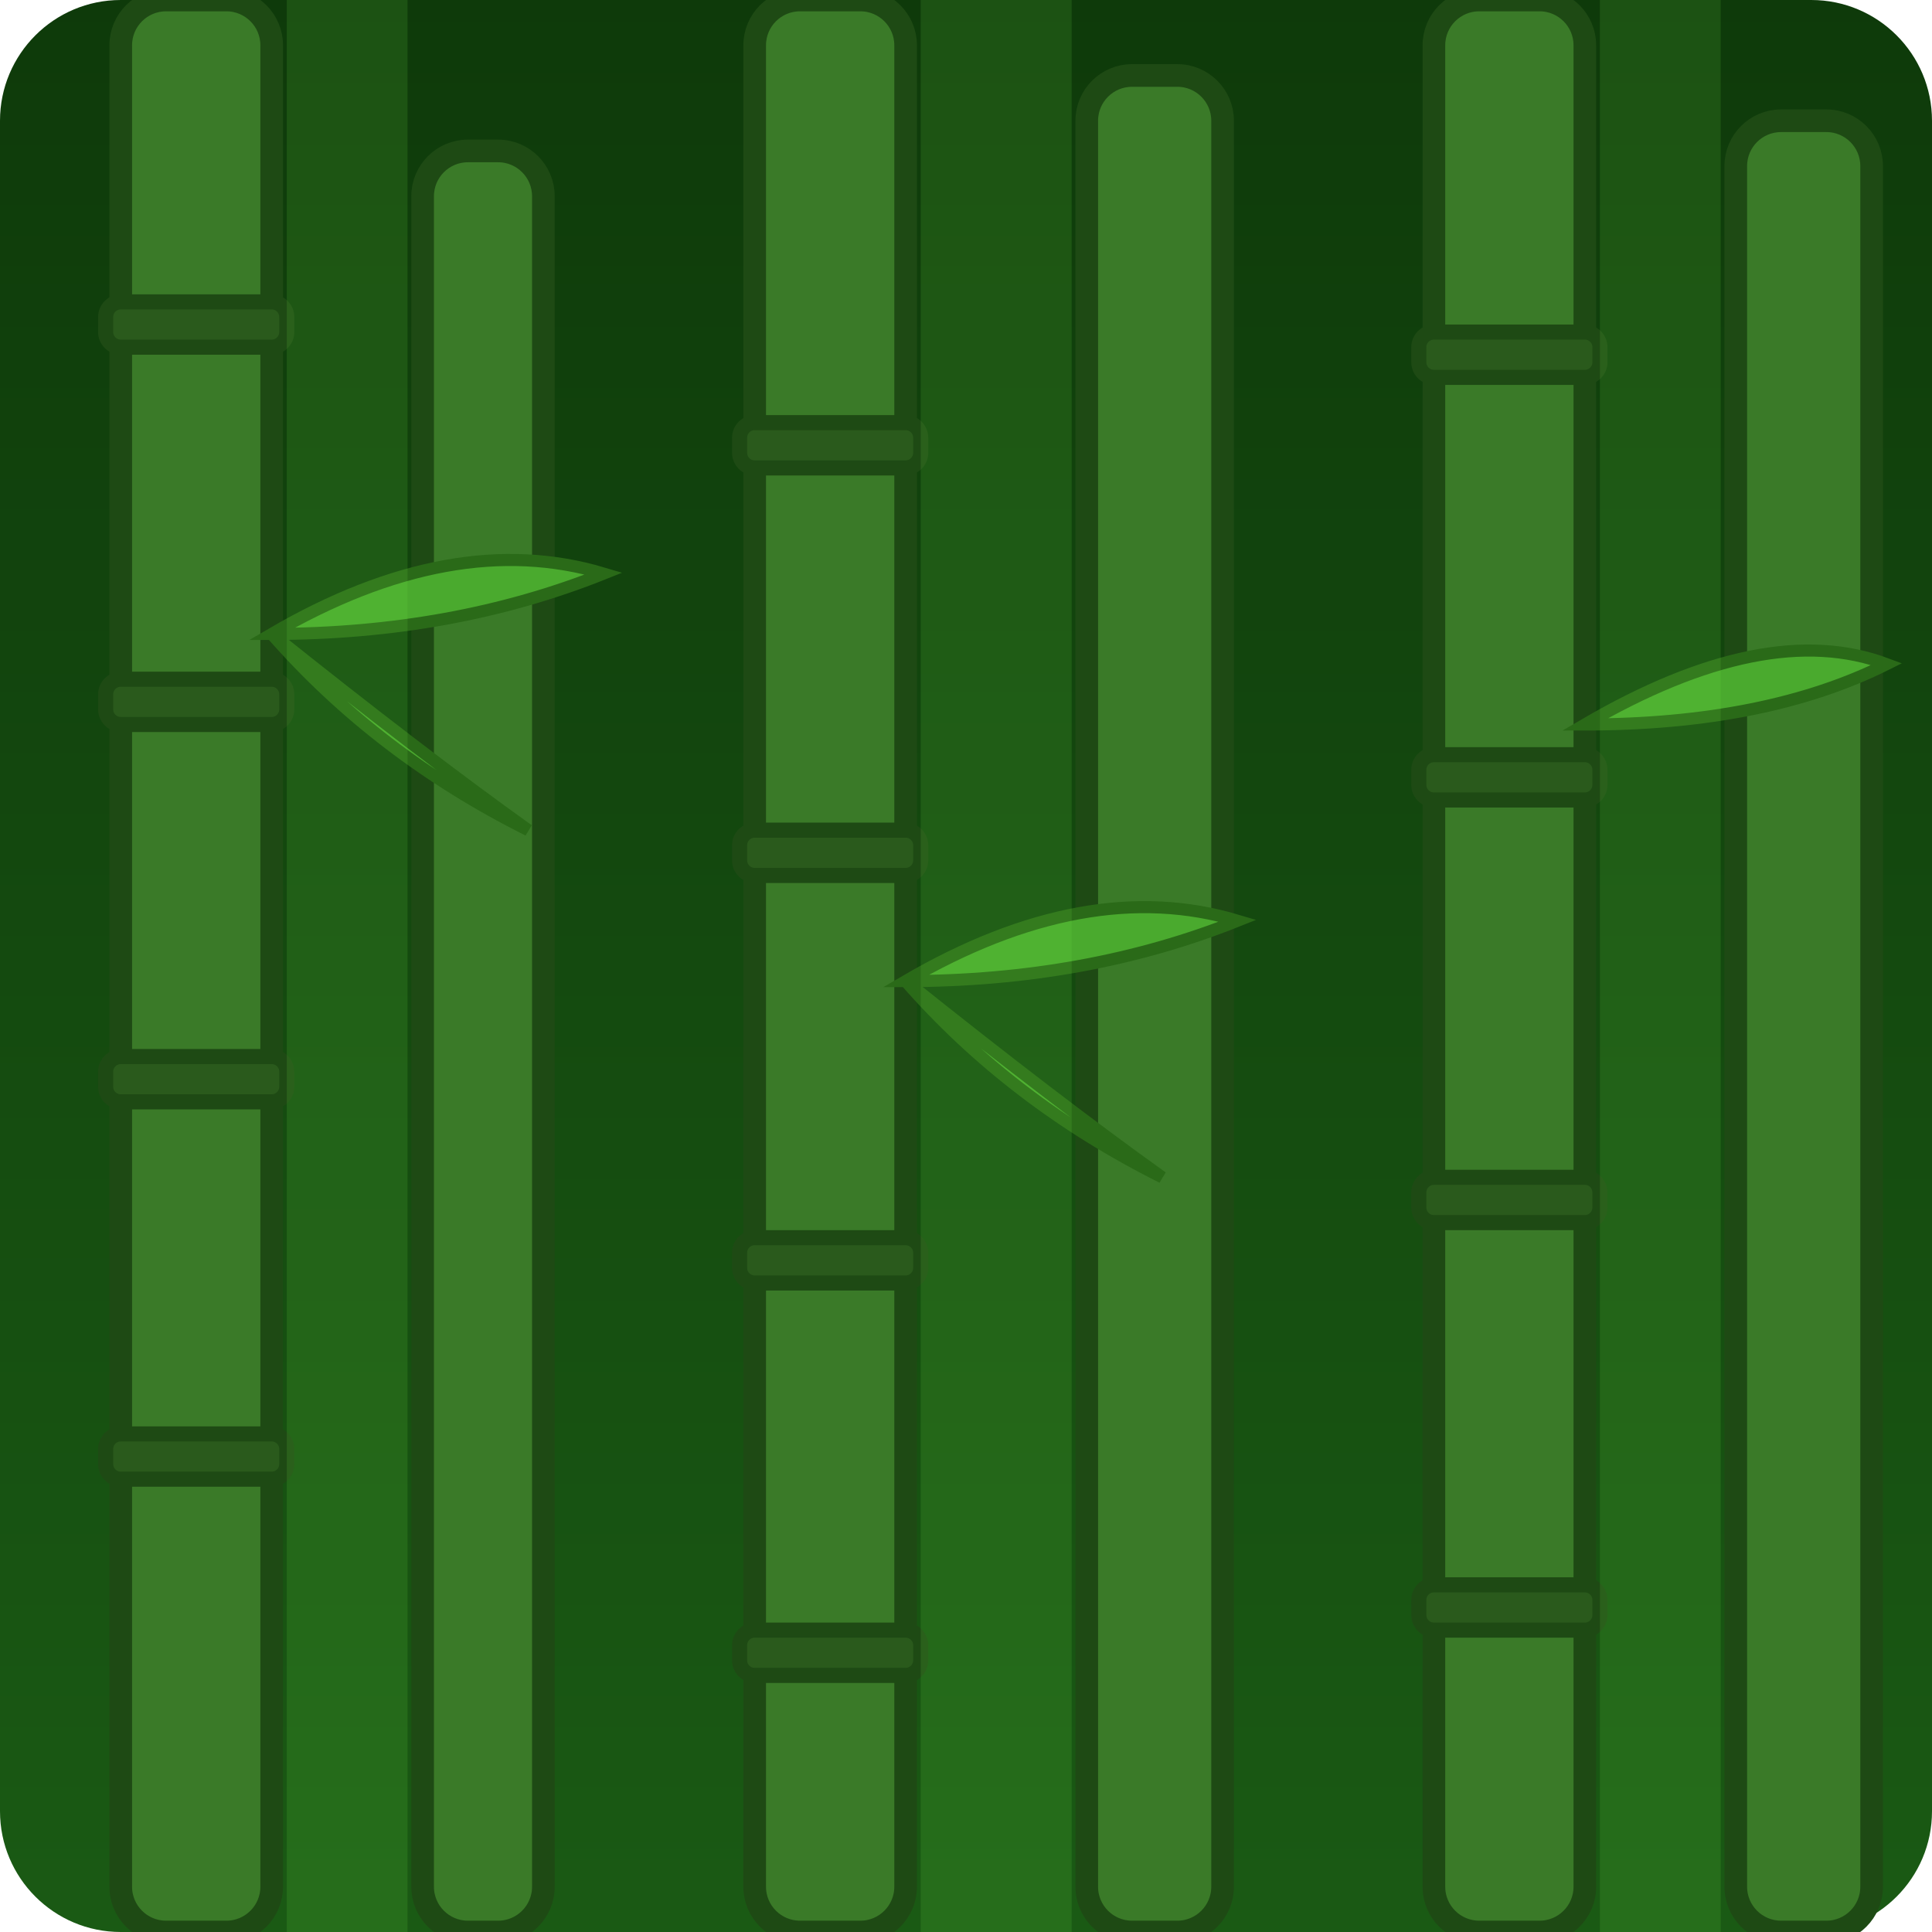
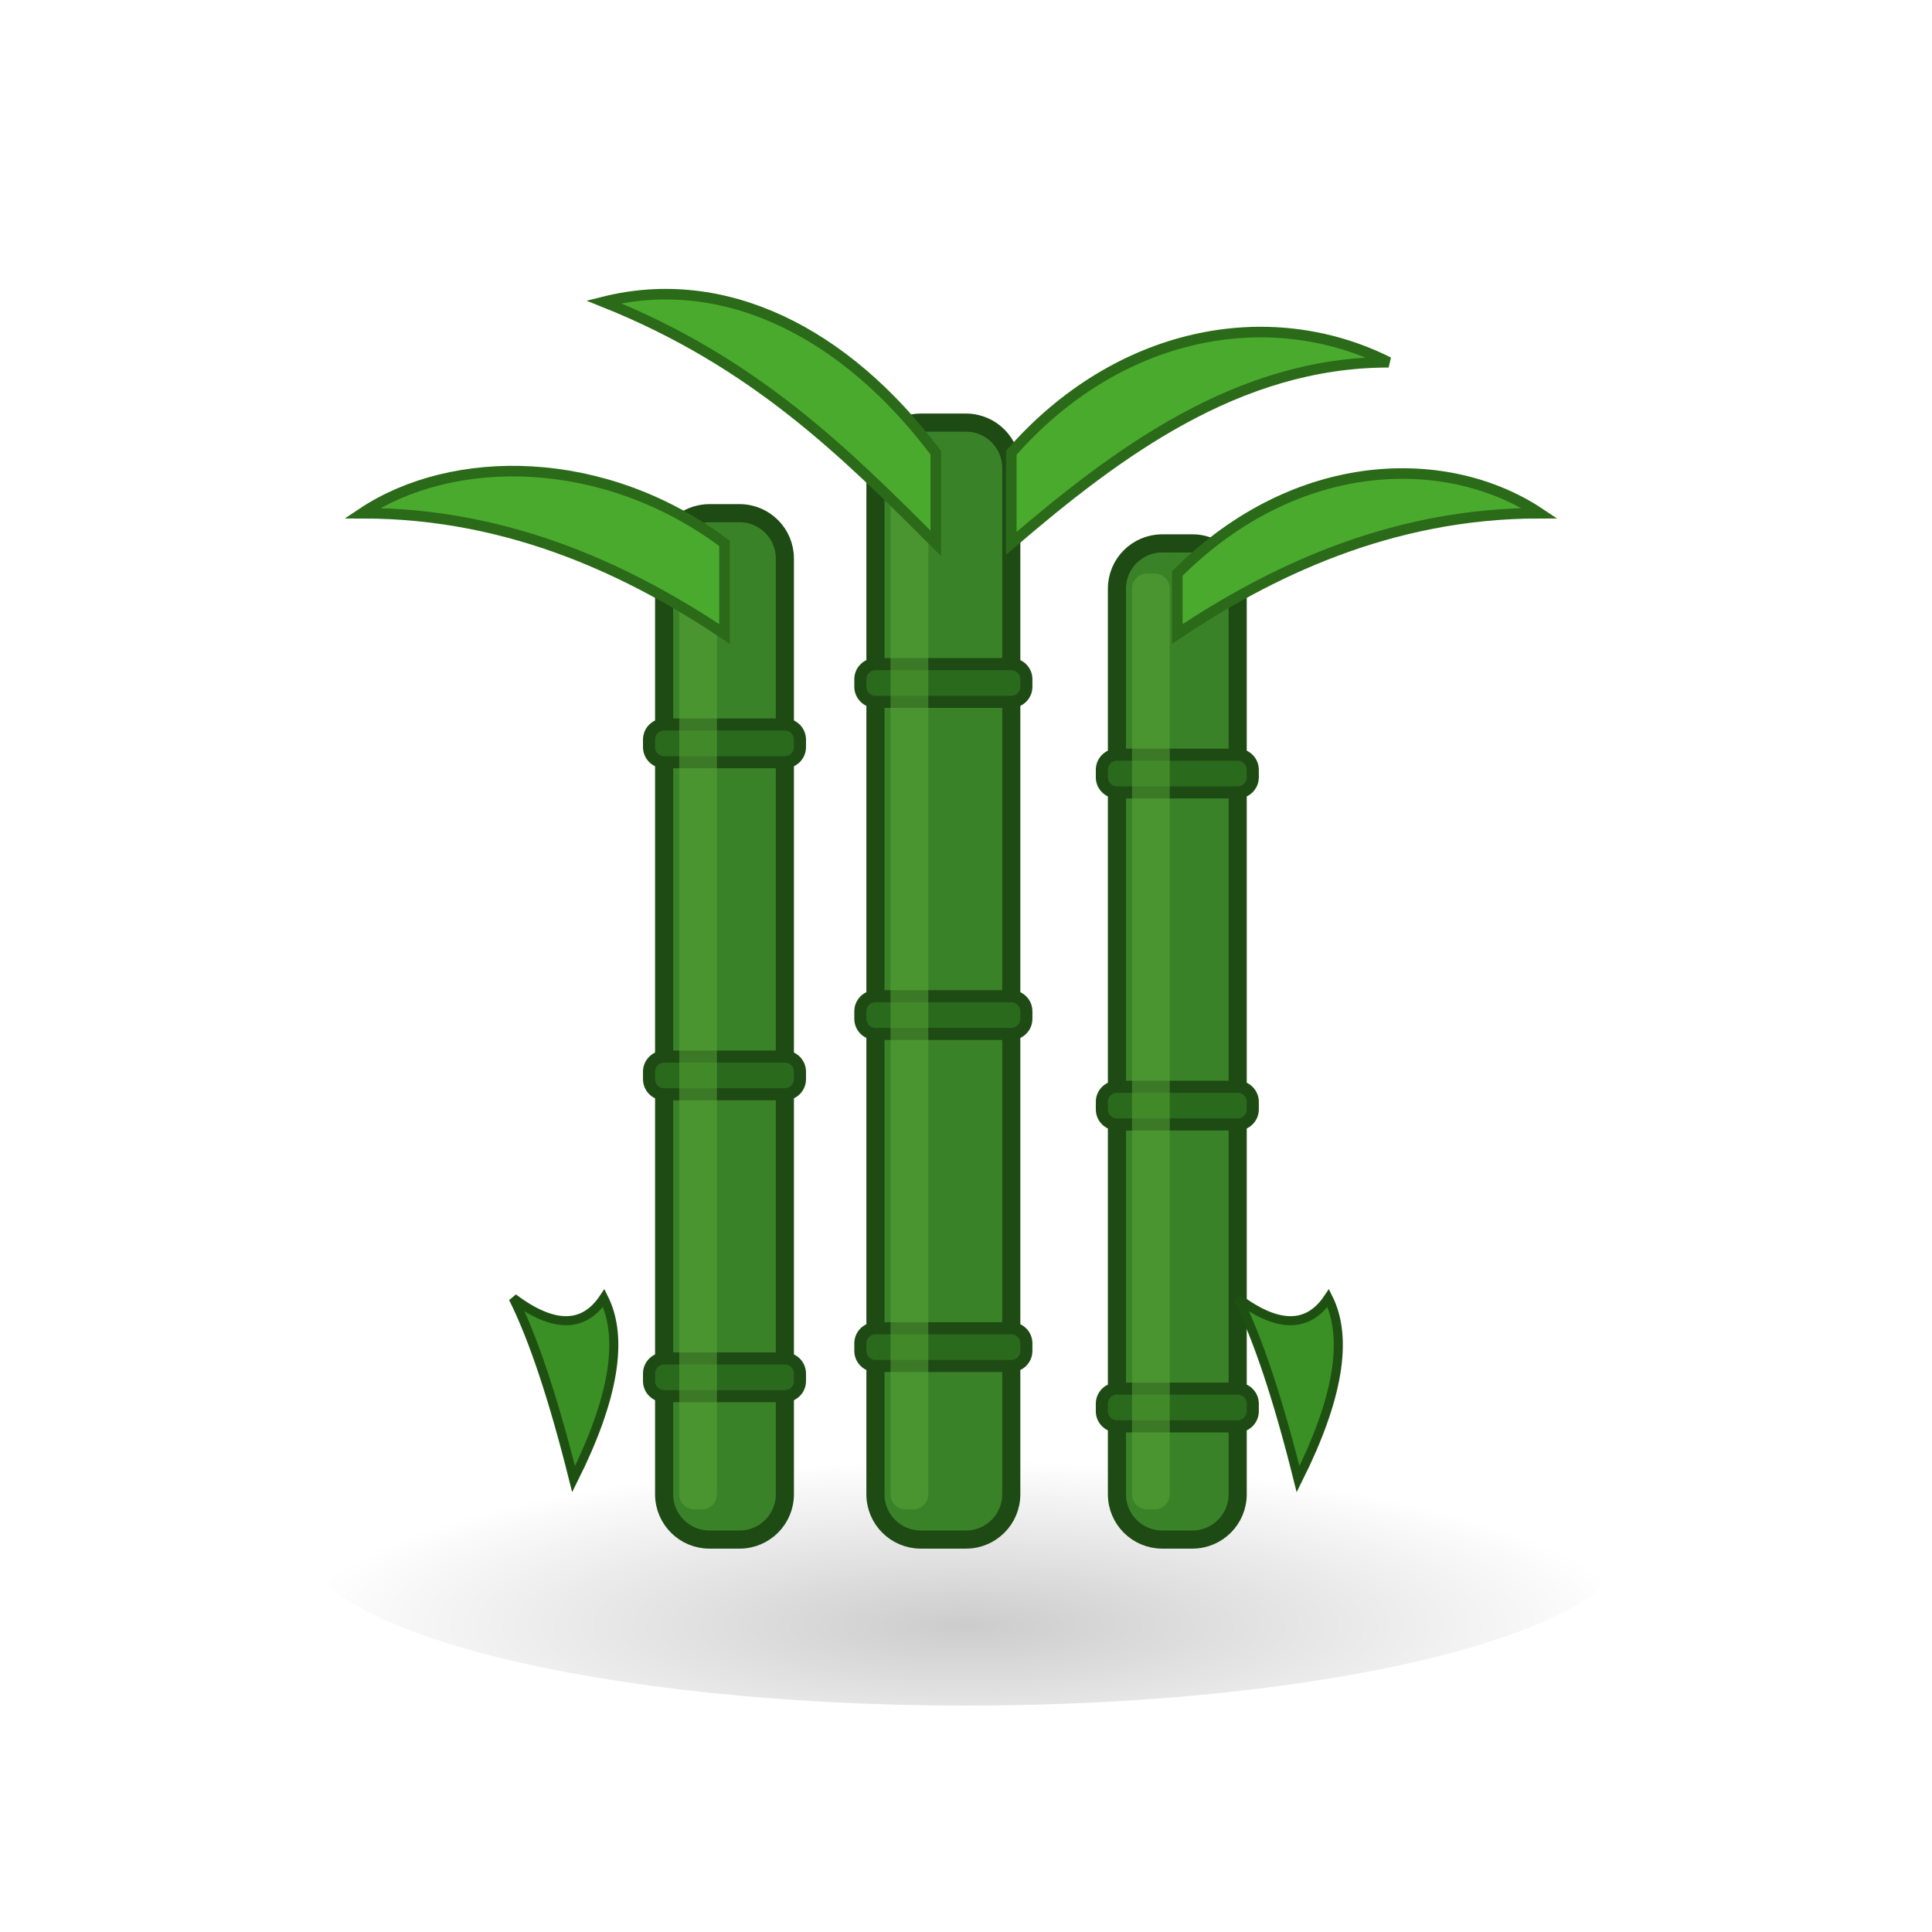
<svg xmlns="http://www.w3.org/2000/svg" width="128" height="128" viewBox="0 0 128 128">
  <defs>
-     <linearGradient id="bg" x1="0%" y1="0%" x2="0%" y2="100%">
-       <stop offset="0%" stop-color="#0e3a0a" />
-       <stop offset="100%" stop-color="#1a5a14" />
-     </linearGradient>
+     <radialGradient id="shadow" cx="50%" cy="76%" r="50%">
+       <stop offset="0%" stop-color="#000" stop-opacity="0.2" />
+       <stop offset="100%" stop-color="#000" stop-opacity="0" />
+     </radialGradient>
  </defs>
-   <rect width="128" height="128" fill="url(#bg)" rx="8" />
-   <g fill="#3a7a28" stroke="#1e4a14" stroke-width="1.5">
-     <rect x="8" y="0" width="10" height="128" rx="3" />
-     <rect x="28" y="10" width="8" height="118" rx="3" />
-     <rect x="50" y="0" width="10" height="128" rx="3" />
-     <rect x="72" y="5" width="9" height="123" rx="3" />
-     <rect x="95" y="0" width="10" height="128" rx="3" />
-     <rect x="115" y="8" width="9" height="120" rx="3" />
+   <ellipse cx="64" cy="102" rx="44" ry="11" fill="url(#shadow)" />
+   <g fill="#3a8228" stroke="#1e4a14" stroke-width="1.2">
+     <rect x="44" y="34" width="8" height="68" rx="3" />
+     <rect x="58" y="28" width="9" height="74" rx="3" />
+     <rect x="74" y="36" width="8" height="66" rx="3" />
  </g>
-   <g fill="#2a5a1c" stroke="#1e4a14" stroke-width="1">
-     <rect x="7" y="20" width="12" height="3" rx="1" />
-     <rect x="7" y="45" width="12" height="3" rx="1" />
-     <rect x="7" y="70" width="12" height="3" rx="1" />
-     <rect x="7" y="95" width="12" height="3" rx="1" />
-     <rect x="49" y="28" width="12" height="3" rx="1" />
-     <rect x="49" y="55" width="12" height="3" rx="1" />
-     <rect x="49" y="82" width="12" height="3" rx="1" />
-     <rect x="49" y="108" width="12" height="3" rx="1" />
-     <rect x="94" y="22" width="12" height="3" rx="1" />
-     <rect x="94" y="50" width="12" height="3" rx="1" />
-     <rect x="94" y="78" width="12" height="3" rx="1" />
-     <rect x="94" y="105" width="12" height="3" rx="1" />
+   <g fill="#2a6a1c" stroke="#1e4a14" stroke-width="0.8">
+     <rect x="43" y="48" width="10" height="2.5" rx="1" />
+     <rect x="43" y="70" width="10" height="2.5" rx="1" />
+     <rect x="43" y="90" width="10" height="2.5" rx="1" />
+     <rect x="57" y="44" width="11" height="2.5" rx="1" />
+     <rect x="57" y="66" width="11" height="2.5" rx="1" />
+     <rect x="57" y="88" width="11" height="2.5" rx="1" />
+     <rect x="73" y="50" width="10" height="2.5" rx="1" />
+     <rect x="73" y="72" width="10" height="2.5" rx="1" />
+     <rect x="73" y="92" width="10" height="2.5" rx="1" />
  </g>
-   <g fill="#4aaa2e" stroke="#2a6a18" stroke-width="0.8">
-     <path d="M18 42 Q30 35 40 38 Q30 42 18 42Z" />
-     <path d="M18 42 Q28 50 35 55 Q25 50 18 42Z" />
-     <path d="M60 65 Q72 58 82 61 Q72 65 60 65Z" />
-     <path d="M60 65 Q70 73 77 78 Q67 73 60 65Z" />
-     <path d="M105 48 Q117 41 125 44 Q117 48 105 48Z" />
+   <g fill="#5aa838" opacity="0.5">
+     <rect x="45" y="36" width="2.5" height="64" rx="1" />
+     <rect x="59" y="30" width="2.5" height="70" rx="1" />
+     <rect x="75" y="38" width="2.5" height="62" rx="1" />
  </g>
-   <g fill="#6ae040" opacity="0.15">
-     <rect x="19" y="0" width="8" height="128" />
-     <rect x="61" y="0" width="10" height="128" />
-     <rect x="106" y="0" width="8" height="128" />
+   <g fill="#4aaa2e" stroke="#2a6a18" stroke-width="0.7">
+     <path d="M48 36 C40 30 30 30 24 34 C34 34 42 38 48 42Z" />
+     <path d="M62 30 C56 22 48 18 40 20 C50 24 56 30 62 36Z" />
+     <path d="M78 38 C86 30 96 30 102 34 C92 34 84 38 78 42Z" />
+     <path d="M67 30 C74 22 84 20 92 24 C82 24 74 30 67 36Z" />
+   </g>
+   <g fill="#3a9024" stroke="#1e5012" stroke-width="0.6">
+     <path d="M38 98 Q36 90 34 86 Q38 89 40 86 Q42 90 38 98Z" />
+     <path d="M86 98 Q84 90 82 86 Q86 89 88 86 Q90 90 86 98Z" />
  </g>
</svg>
